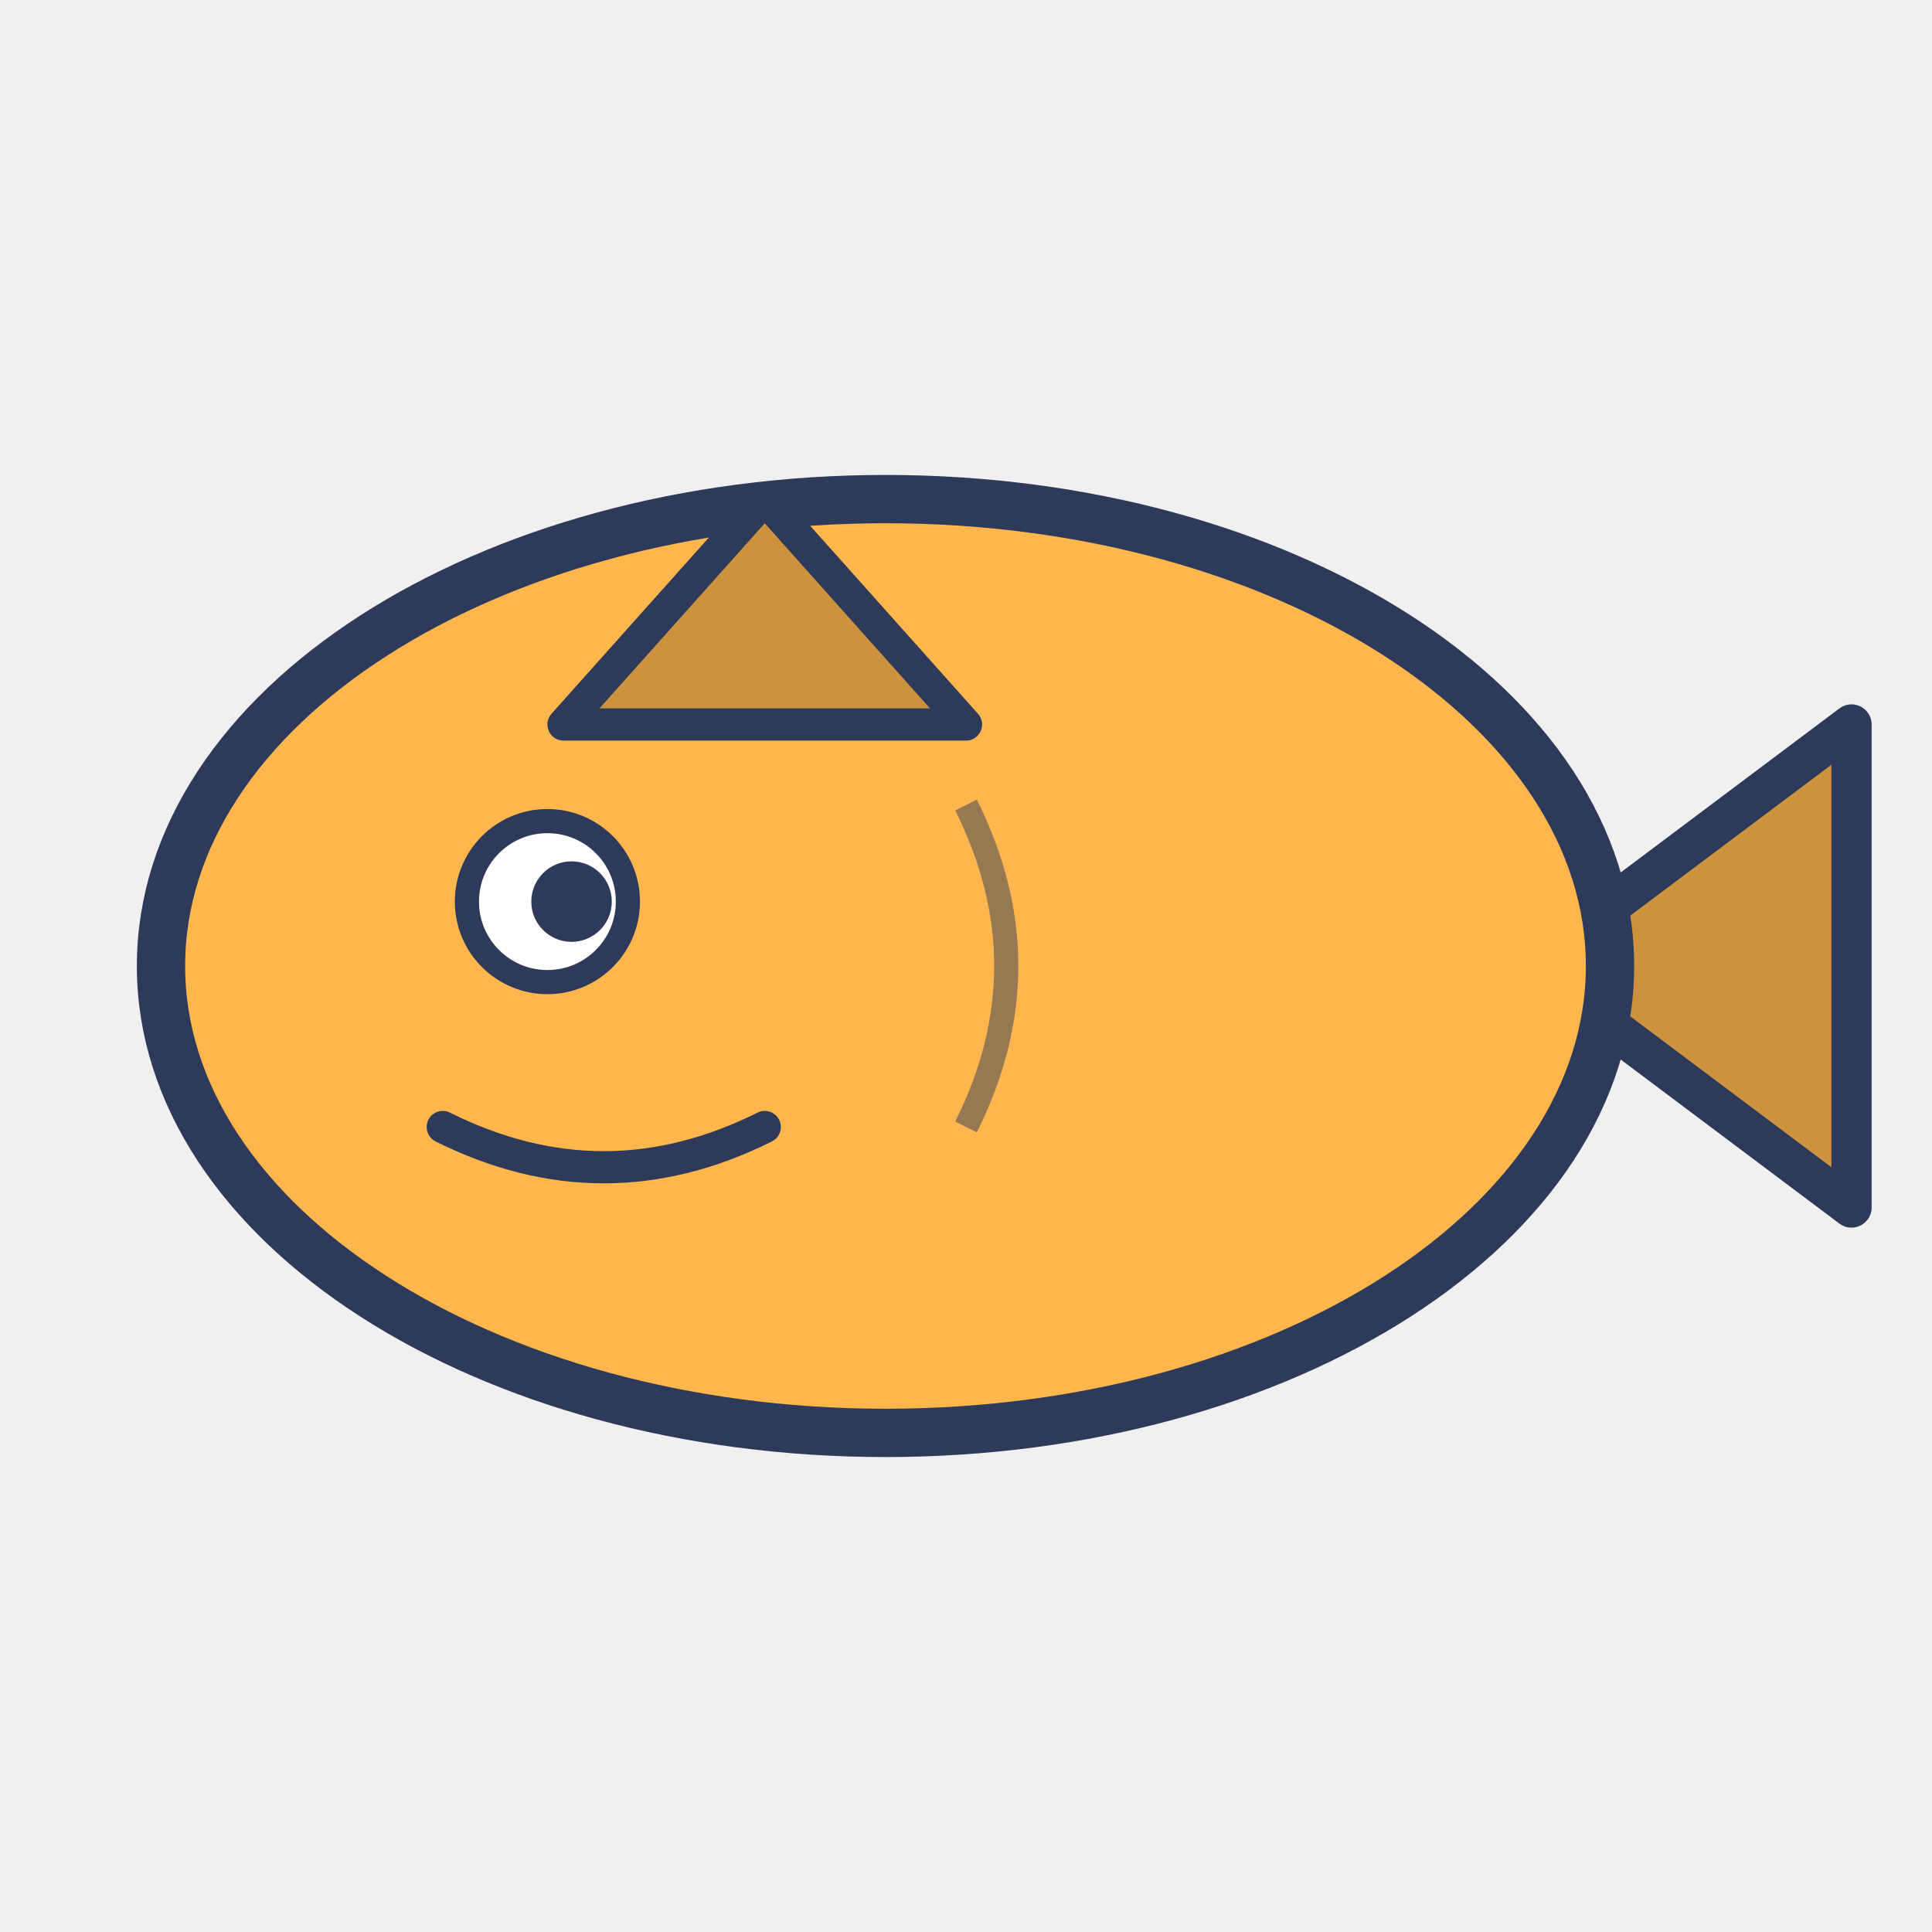
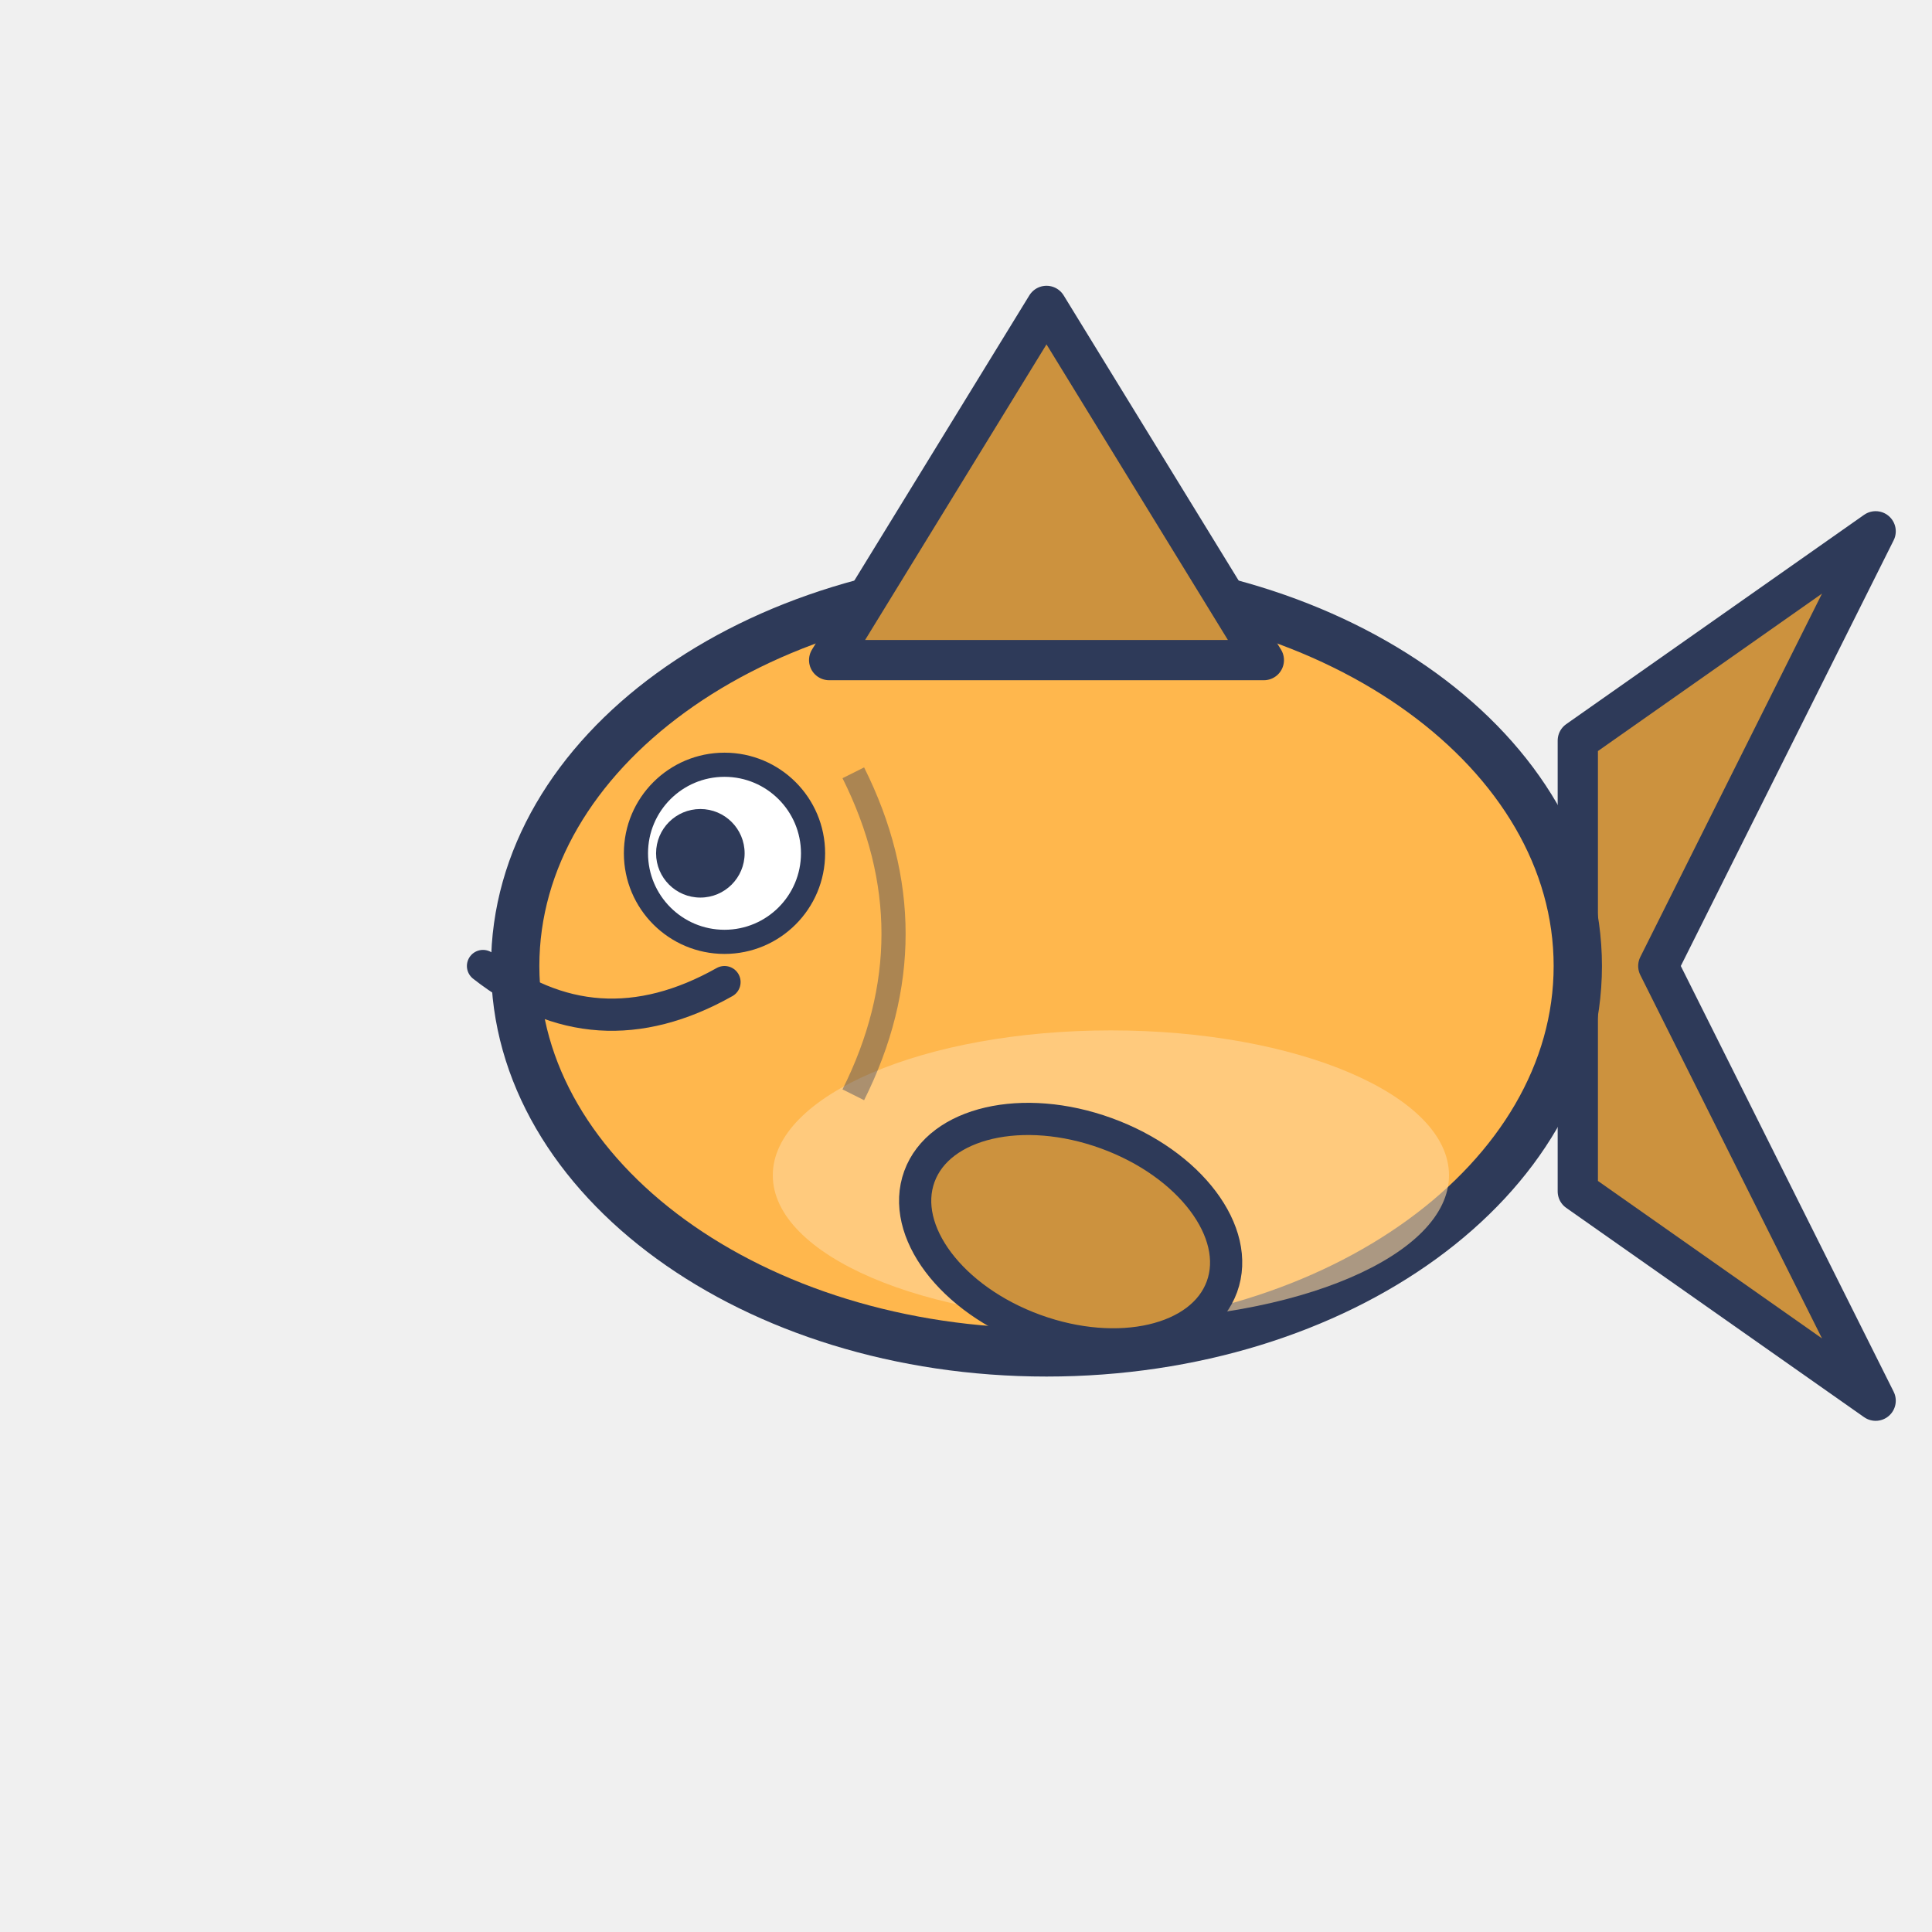
<svg xmlns="http://www.w3.org/2000/svg" viewBox="0 0 240 240" width="240" height="240">
  <defs>
    <linearGradient id="rainbowGrad" x1="0%" y1="0%" x2="100%" y2="100%">
      <stop offset="0%" stop-color="#E53935" />
      <stop offset="20%" stop-color="#FB8C00" />
      <stop offset="40%" stop-color="#FDD835" />
      <stop offset="60%" stop-color="#43A047" />
      <stop offset="80%" stop-color="#1E88E5" />
      <stop offset="100%" stop-color="#8E24AA" />
    </linearGradient>
  </defs>
-   <polygon points="190,120 230,90 230,150" fill="rgb(204,146,62)" stroke="#2E3A59" stroke-width="5" stroke-linejoin="round" />
-   <ellipse cx="110" cy="120" rx="90" ry="58" fill="#FFB74D" stroke="#2E3A59" stroke-width="6" />
-   <polygon points="95,62 120,90 70,90" fill="rgb(204,146,62)" stroke="#2E3A59" stroke-width="4" stroke-linejoin="round" />
-   <circle cx="68" cy="112" r="10" fill="#fff" stroke="#2E3A59" stroke-width="3" />
-   <circle cx="71" cy="112" r="5" fill="#2E3A59" />
-   <path d="M55 140 Q75 150 95 140" stroke="#2E3A59" stroke-width="4" fill="none" stroke-linecap="round" />
-   <path d="M120 100 Q130 120 120 140" stroke="#2E3A59" stroke-width="3" fill="none" opacity="0.5" />
+   <polygon points="196,92 233,66 206,120 233,174 196,148" fill="rgb(204,146,62)" stroke="#2E3A59" stroke-width="5" stroke-linejoin="round" />
+   <ellipse cx="130" cy="120" rx="66" ry="48" fill="#FFB74D" stroke="#2E3A59" stroke-width="6" />
+   <ellipse cx="138" cy="146" rx="42" ry="18" fill="rgb(255,215,157)" opacity="0.6" />
+   <polygon points="130,38 103,82 157,82" fill="rgb(204,146,62)" stroke="#2E3A59" stroke-width="5" stroke-linejoin="round" />
+   <ellipse cx="133" cy="153" rx="20" ry="13" fill="rgb(204,146,62)" stroke="#2E3A59" stroke-width="4" transform="rotate(20 133 153)" />
+   <path d="M106 96 Q116 116 106 136" stroke="#2E3A59" stroke-width="3" fill="none" opacity="0.4" />
+   <circle cx="90" cy="106" r="11" fill="#fff" stroke="#2E3A59" stroke-width="3" />
+   <circle cx="87" cy="106" r="5.5" fill="#2E3A59" />
+   <path d="M60 120 Q74 131 90 122" stroke="#2E3A59" stroke-width="4" fill="none" stroke-linecap="round" />
</svg>
